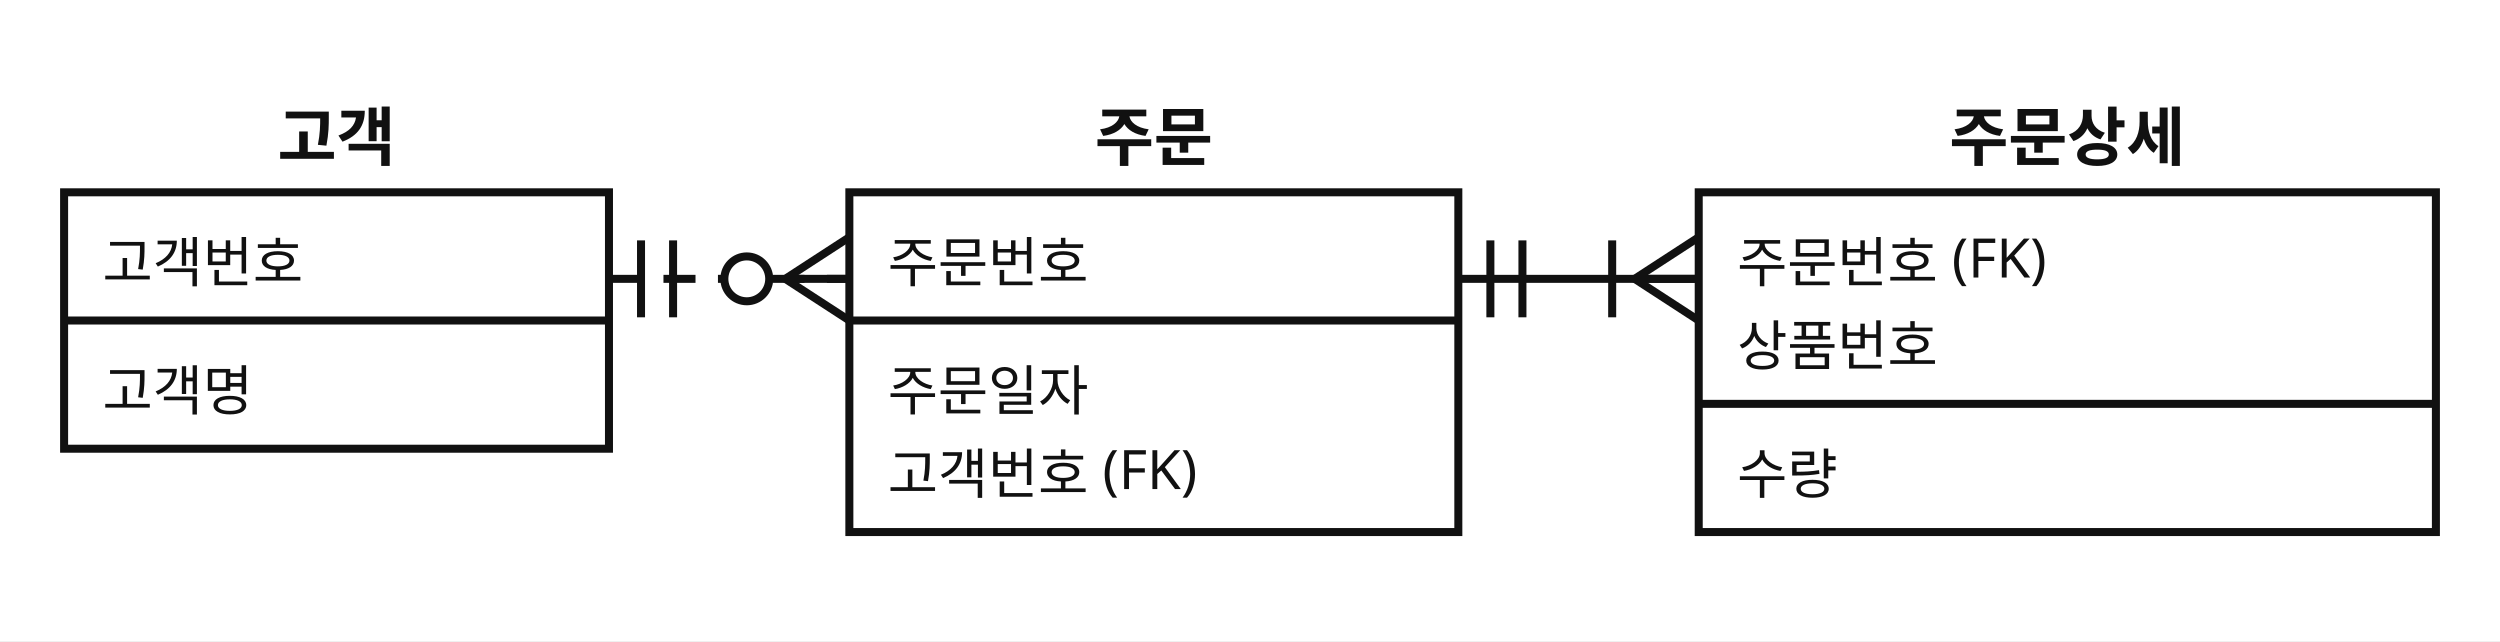
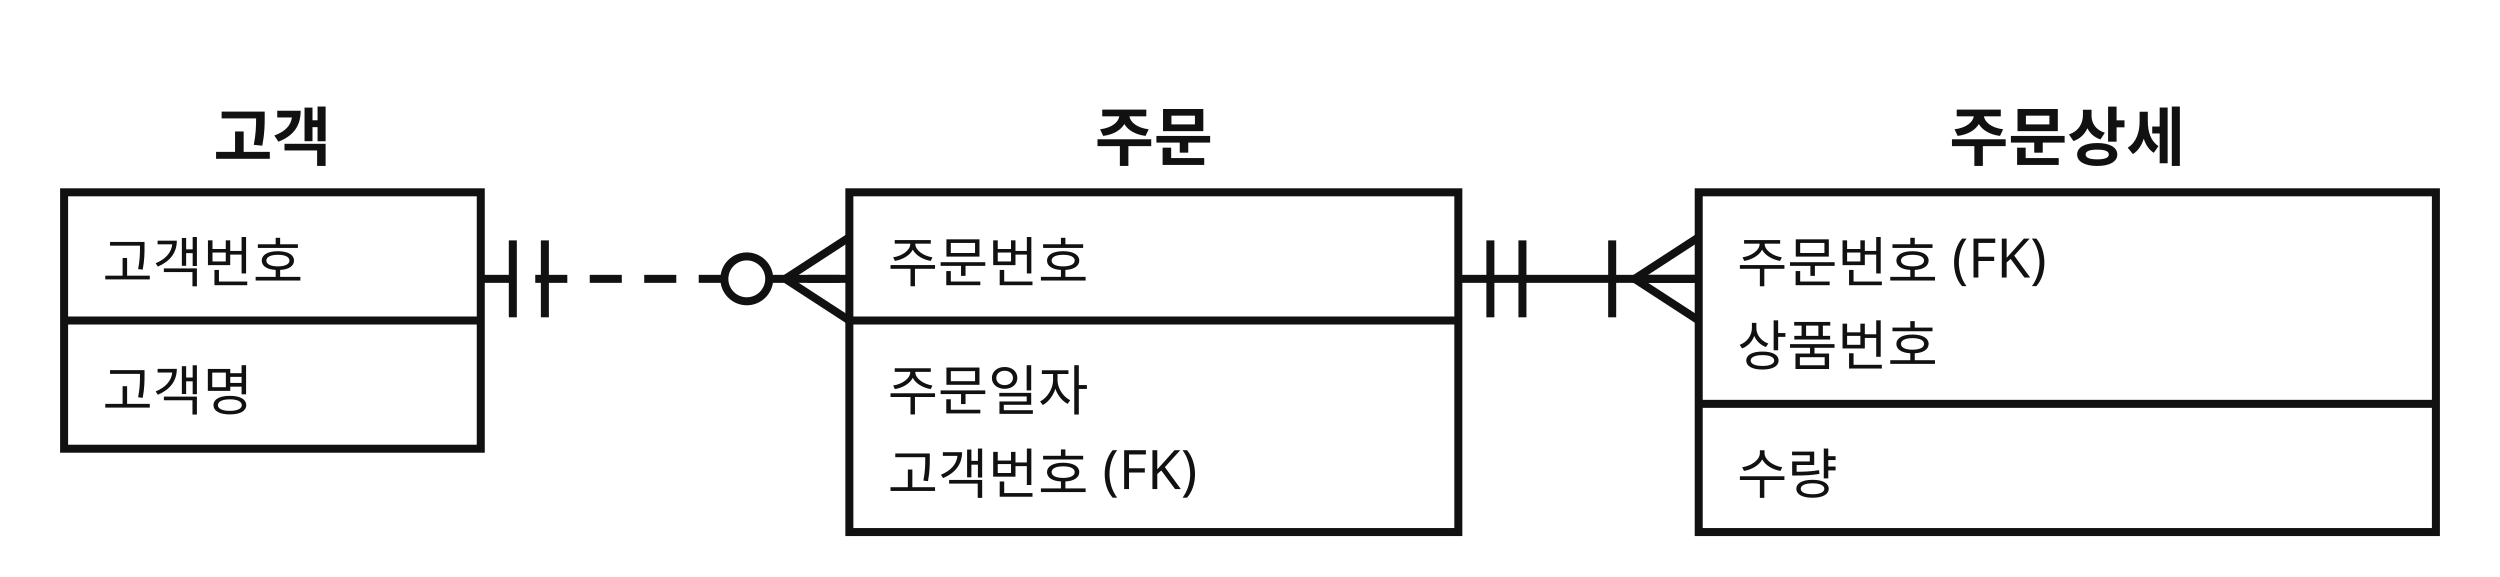
- <svg xmlns="http://www.w3.org/2000/svg" viewBox="0 0 780 200" width="780" height="200">
+ <svg xmlns="http://www.w3.org/2000/svg" viewBox="0 0 780 180" width="780" height="180">
  <rect width="100%" height="100%" fill="#fff" />
-   <text x="105.0" y="50" font-family="sans-serif" font-size="20" fill="#111" text-anchor="middle" font-weight="bold">고객</text>
-   <rect x="20" y="60" width="170" height="80" fill="#fff" stroke="#111" stroke-width="2.5" />
-   <line x1="20" y1="100" x2="190" y2="100" stroke="#111" stroke-width="2.5" />
+   <text x="85.0" y="50" font-family="sans-serif" font-size="20" fill="#111" text-anchor="middle" font-weight="bold">고객</text>
+   <rect x="20" y="60" width="130" height="80" fill="#fff" stroke="#111" stroke-width="2.5" />
+   <line x1="20" y1="100" x2="150" y2="100" stroke="#111" stroke-width="2.5" />
  <text x="32" y="88" font-family="sans-serif" font-size="17" fill="#111" text-anchor="start">고객번호</text>
  <text x="32" y="128" font-family="sans-serif" font-size="17" fill="#111" text-anchor="start">고객명</text>
  <text x="360.0" y="50" font-family="sans-serif" font-size="20" fill="#111" text-anchor="middle" font-weight="bold">주문</text>
  <rect x="265" y="60" width="190" height="106" fill="#fff" stroke="#111" stroke-width="2.5" />
  <line x1="265" y1="100" x2="455" y2="100" stroke="#111" stroke-width="2.5" />
  <text x="277" y="88" font-family="sans-serif" font-size="17" fill="#111" text-anchor="start">주문번호</text>
  <text x="277" y="128" font-family="sans-serif" font-size="17" fill="#111" text-anchor="start">주문일자</text>
  <text x="277" y="154" font-family="sans-serif" font-size="17" fill="#111" text-anchor="start">고객번호 (FK)</text>
  <text x="645.0" y="50" font-family="sans-serif" font-size="20" fill="#111" text-anchor="middle" font-weight="bold">주문상세</text>
  <rect x="530" y="60" width="230" height="106" fill="#fff" stroke="#111" stroke-width="2.5" />
  <line x1="530" y1="126" x2="760" y2="126" stroke="#111" stroke-width="2.5" />
  <text x="542" y="88" font-family="sans-serif" font-size="17" fill="#111" text-anchor="start">주문번호 (FK)</text>
  <text x="542" y="114" font-family="sans-serif" font-size="17" fill="#111" text-anchor="start">상품번호</text>
  <text x="542" y="154" font-family="sans-serif" font-size="17" fill="#111" text-anchor="start">수량</text>
-   <line x1="190" y1="87" x2="265" y2="87" stroke="#111" stroke-width="2.5" stroke-dasharray="10 7" />
-   <line x1="200" y1="75" x2="200" y2="99" stroke="#111" stroke-width="2.5" />
-   <line x1="210" y1="75" x2="210" y2="99" stroke="#111" stroke-width="2.5" />
+   <line x1="150" y1="87" x2="265" y2="87" stroke="#111" stroke-width="2.5" stroke-dasharray="10 7" />
+   <line x1="160" y1="75" x2="160" y2="99" stroke="#111" stroke-width="2.5" />
+   <line x1="170" y1="75" x2="170" y2="99" stroke="#111" stroke-width="2.5" />
  <line x1="245" y1="87" x2="265" y2="74" stroke="#111" stroke-width="2.5" />
  <line x1="245" y1="87" x2="265" y2="87" stroke="#111" stroke-width="2.5" />
  <line x1="245" y1="87" x2="265" y2="100" stroke="#111" stroke-width="2.5" />
  <circle cx="233" cy="87" r="7" fill="#fff" stroke="#111" stroke-width="2.5" />
  <line x1="455" y1="87" x2="530" y2="87" stroke="#111" stroke-width="2.5" />
  <line x1="465" y1="75" x2="465" y2="99" stroke="#111" stroke-width="2.5" />
  <line x1="475" y1="75" x2="475" y2="99" stroke="#111" stroke-width="2.5" />
  <line x1="510" y1="87" x2="530" y2="74" stroke="#111" stroke-width="2.5" />
  <line x1="510" y1="87" x2="530" y2="87" stroke="#111" stroke-width="2.5" />
  <line x1="510" y1="87" x2="530" y2="100" stroke="#111" stroke-width="2.5" />
  <line x1="503" y1="75" x2="503" y2="99" stroke="#111" stroke-width="2.5" />
</svg>
